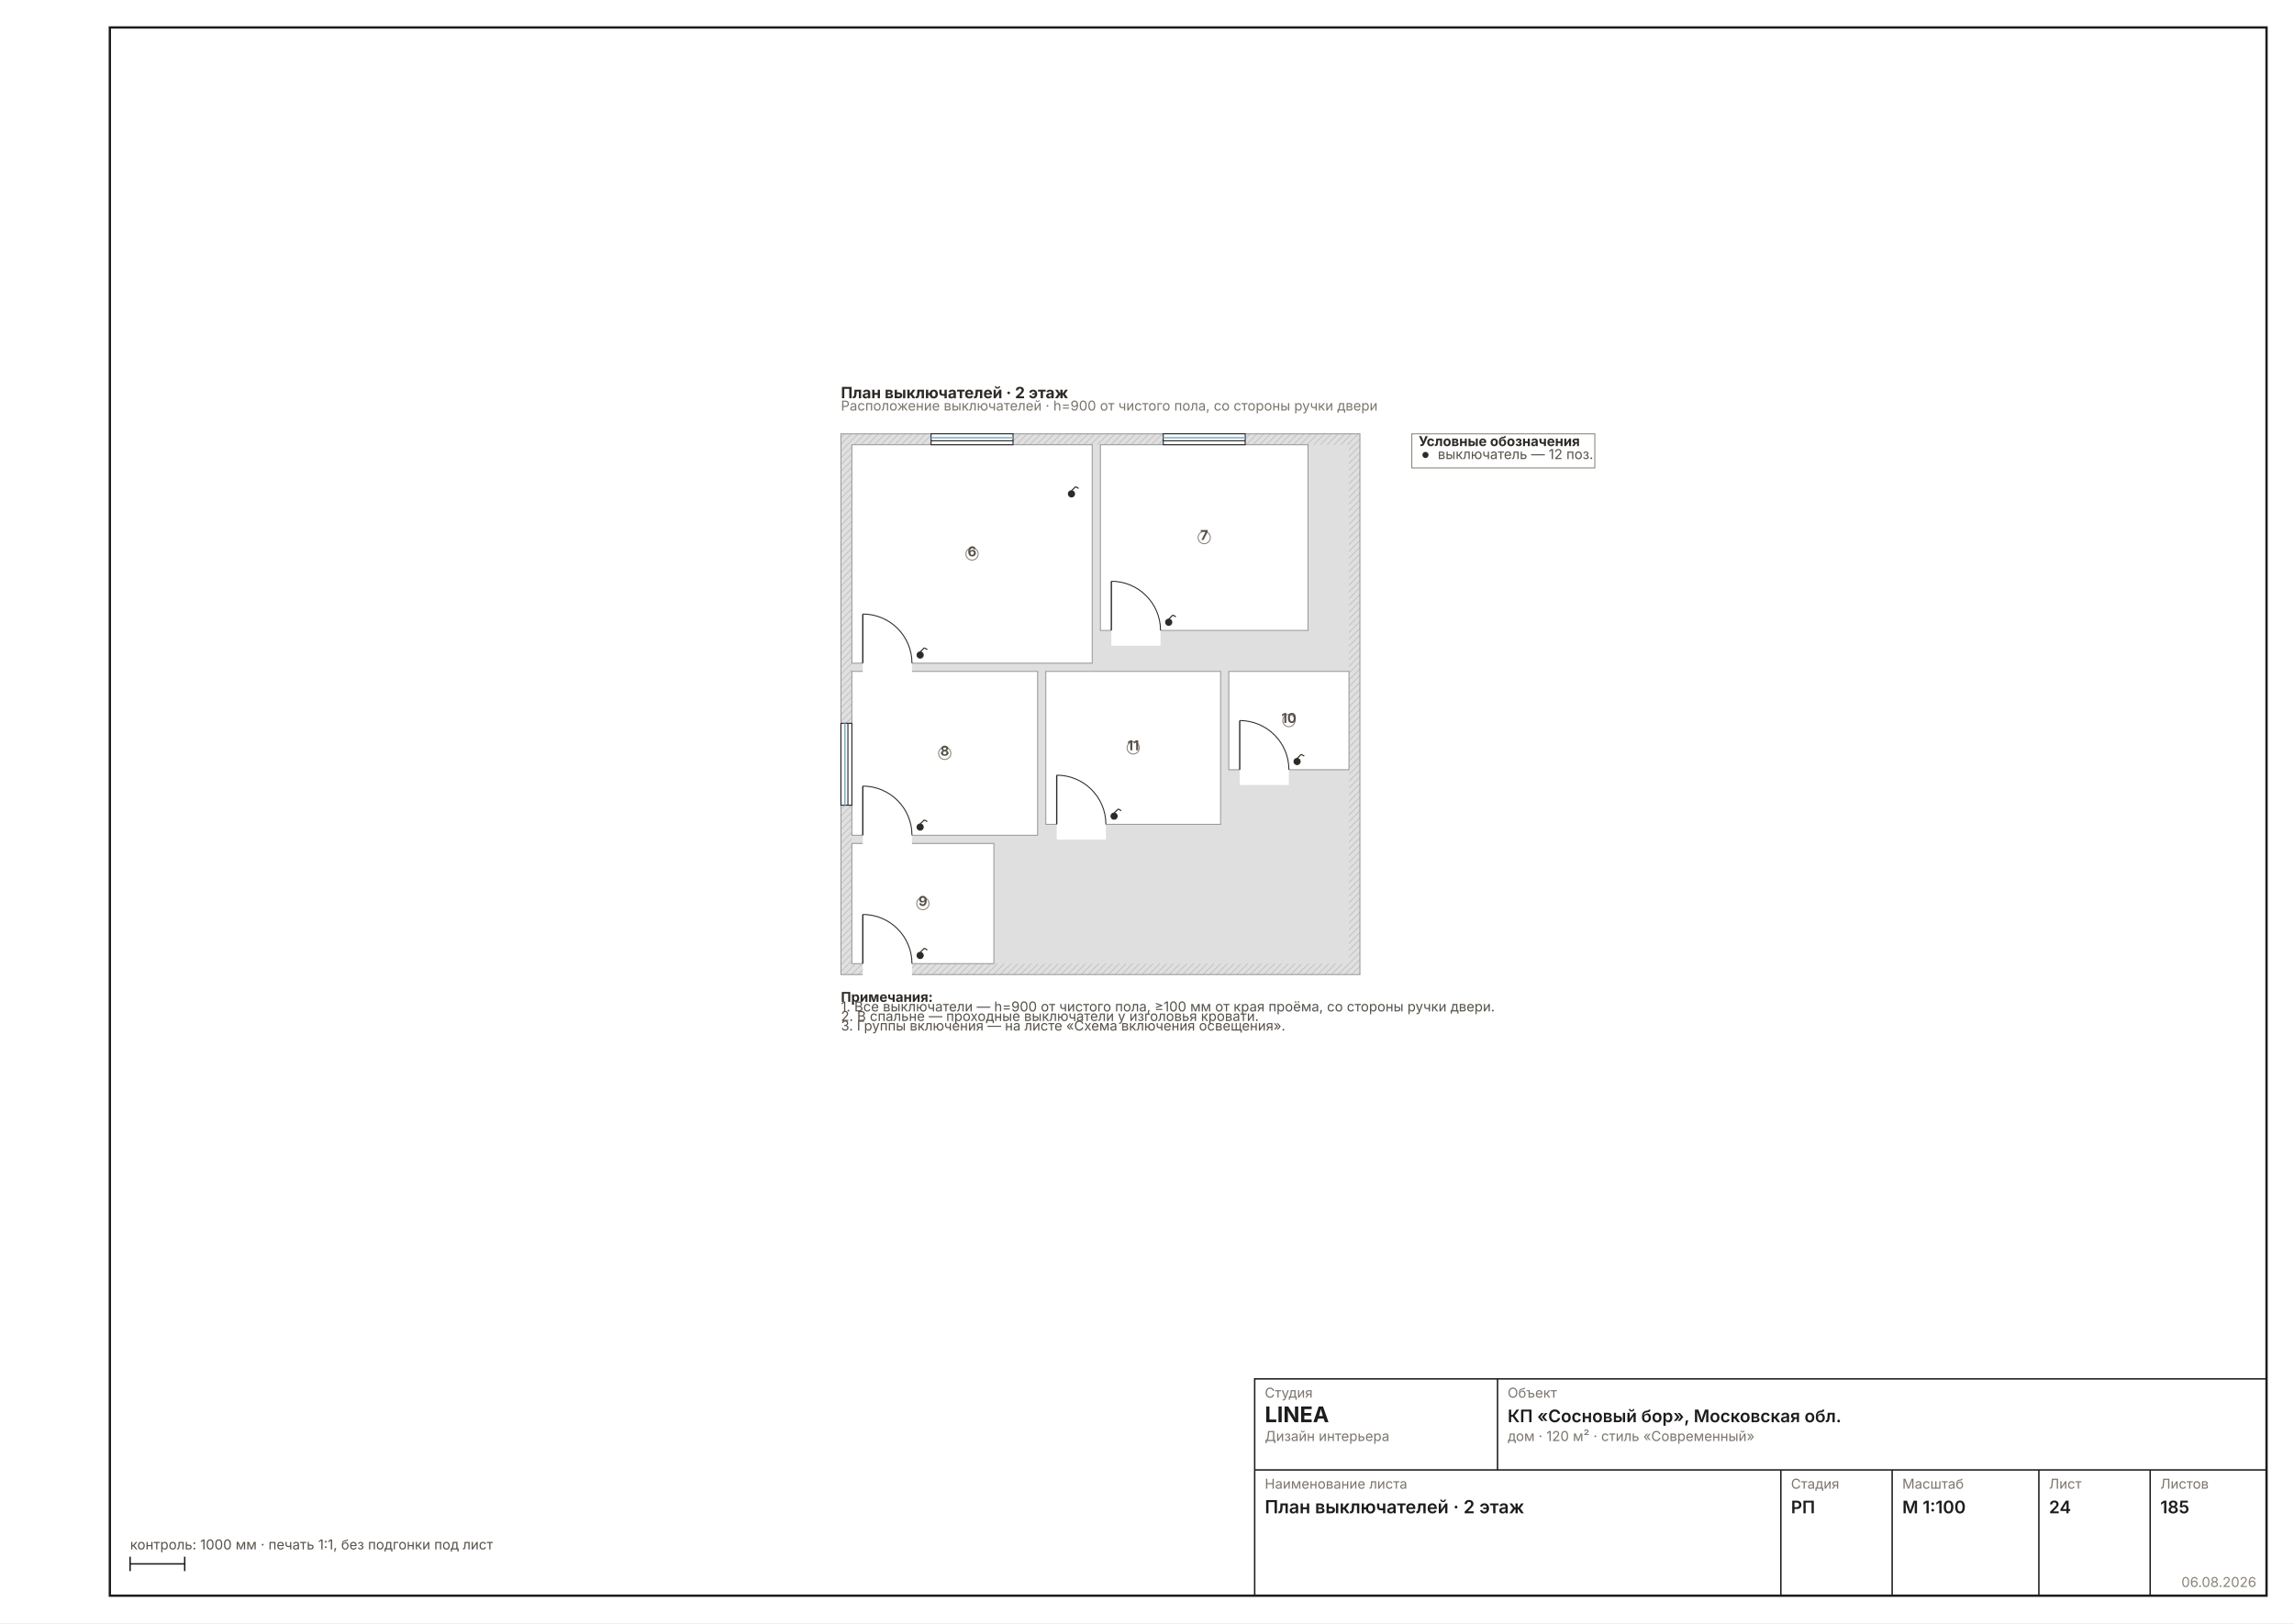
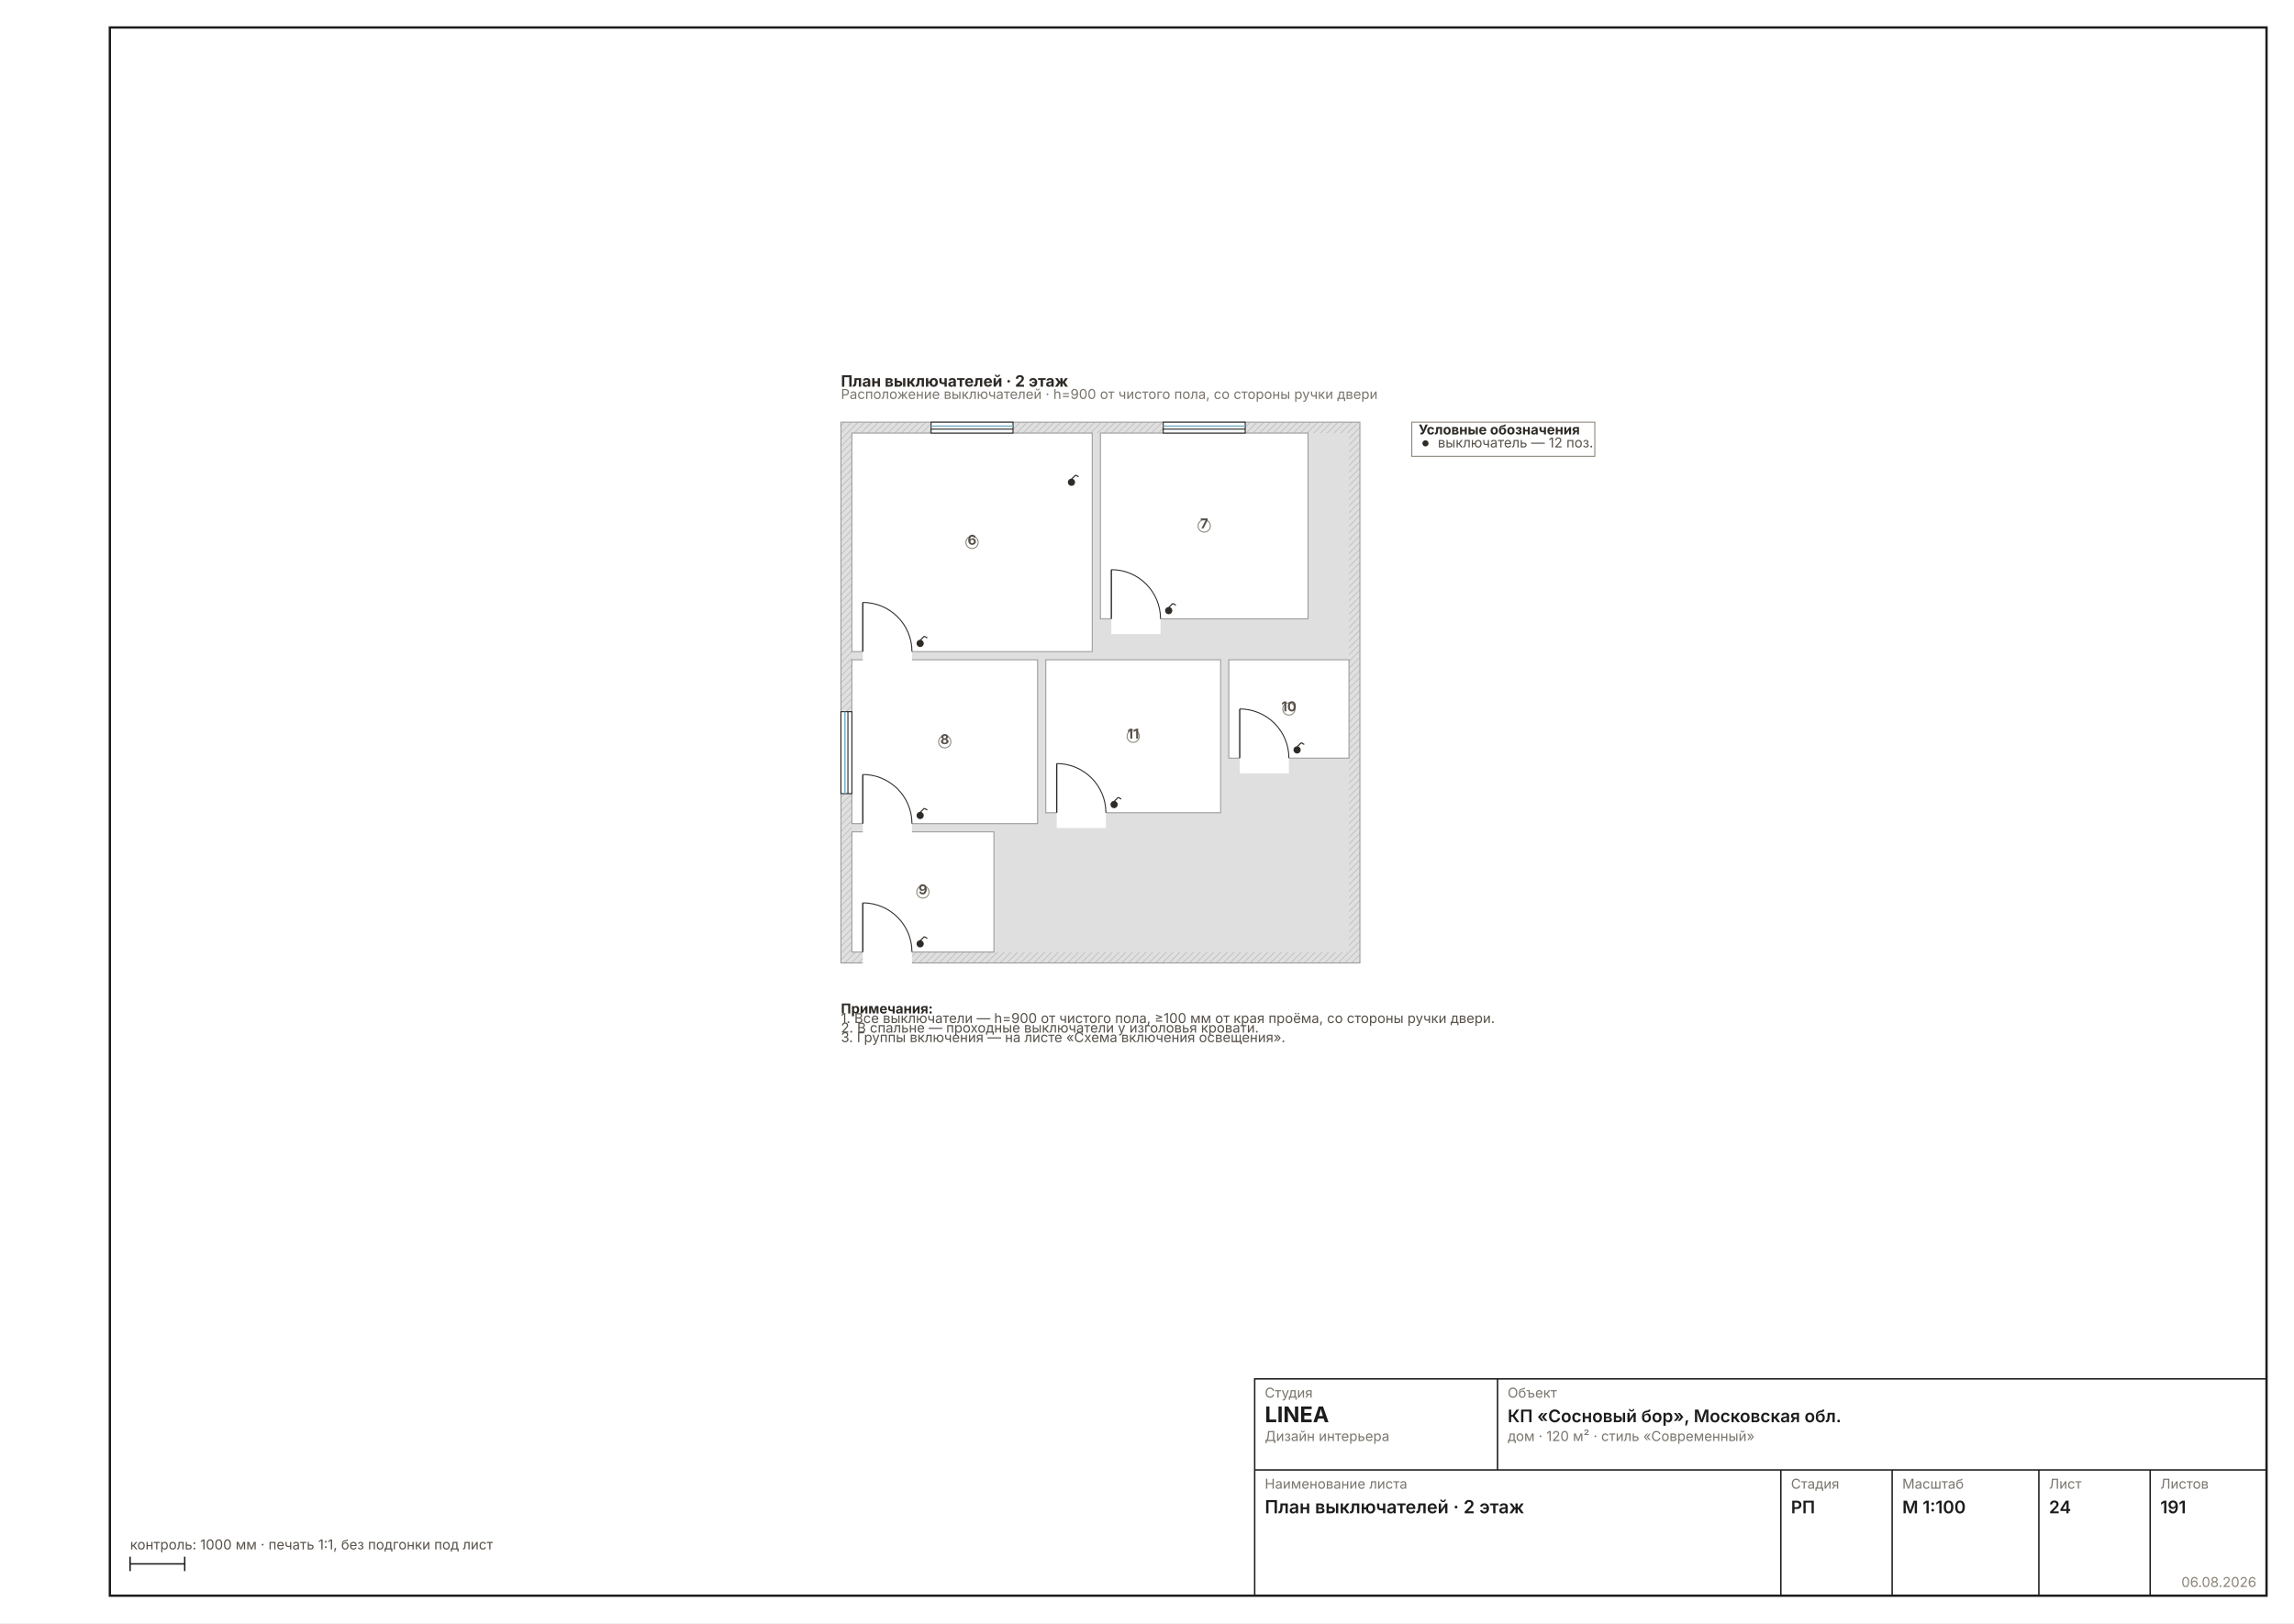
<svg xmlns="http://www.w3.org/2000/svg" width="1587" height="1123" viewBox="0 0 1587 1123" font-family="Inter, &quot;Helvetica Neue&quot;, Arial, sans-serif" data-sheet="switches" data-scale="1:100">
  <rect width="1587" height="1123" fill="#FFFFFF" />
  <rect x="76" y="19" width="1492" height="1085" fill="none" stroke="#1C1C1C" stroke-width="1.6" />
-   <g transform="translate(548.7012 265.1652) scale(0.4724)">
+   <g transform="translate(548.7012 257.1344) scale(0.4724)">
    <defs>
      <pattern id="wh24" width="7" height="7" patternUnits="userSpaceOnUse" patternTransform="rotate(45)">
        <rect width="7" height="7" fill="#DFDFDF" />
        <line x1="0" y1="0" x2="0" y2="7" stroke="#C4C4C4" stroke-width="2.70" />
      </pattern>
    </defs>
    <rect x="70" y="74" width="760" height="792" fill="url(#wh24)" stroke="#9A9A9A" stroke-width="1.44" />
    <rect x="86" y="90" width="728" height="760" fill="#DFDFDF" />
    <rect x="86" y="90" width="352" height="320" fill="#FFFFFF" stroke="#9A9A9A" stroke-width="1.44" />
    <rect x="450" y="90" width="304" height="272" fill="#FFFFFF" stroke="#9A9A9A" stroke-width="1.44" />
    <rect x="86" y="422" width="272" height="240" fill="#FFFFFF" stroke="#9A9A9A" stroke-width="1.44" />
    <rect x="86" y="674" width="208" height="176" fill="#FFFFFF" stroke="#9A9A9A" stroke-width="1.44" />
    <rect x="638" y="422" width="176" height="144" fill="#FFFFFF" stroke="#9A9A9A" stroke-width="1.44" />
    <rect x="370" y="422" width="256" height="224" fill="#FFFFFF" stroke="#9A9A9A" stroke-width="1.44" />
    <rect x="102" y="406.8" width="72" height="25.6" fill="#FFFFFF" />
    <line x1="102" y1="410" x2="102" y2="338" stroke="#2A2A2A" stroke-width="1.89" />
    <path d="M 174 410 A 72 72 0 0 0 102 338" fill="none" stroke="#2A2A2A" stroke-width="1.44" />
    <rect x="466" y="358.8" width="72" height="25.6" fill="#FFFFFF" />
    <line x1="466" y1="362" x2="466" y2="290" stroke="#2A2A2A" stroke-width="1.89" />
    <path d="M 538 362 A 72 72 0 0 0 466 290" fill="none" stroke="#2A2A2A" stroke-width="1.44" />
    <rect x="102" y="658.8" width="72" height="25.6" fill="#FFFFFF" />
    <line x1="102" y1="662" x2="102" y2="590" stroke="#2A2A2A" stroke-width="1.89" />
    <path d="M 174 662 A 72 72 0 0 0 102 590" fill="none" stroke="#2A2A2A" stroke-width="1.44" />
    <rect x="102" y="846.8" width="72" height="25.6" fill="#FFFFFF" />
    <line x1="102" y1="850" x2="102" y2="778" stroke="#2A2A2A" stroke-width="1.89" />
    <path d="M 174 850 A 72 72 0 0 0 102 778" fill="none" stroke="#2A2A2A" stroke-width="1.44" />
    <rect x="654" y="562.8" width="72" height="25.6" fill="#FFFFFF" />
    <line x1="654" y1="566" x2="654" y2="494" stroke="#2A2A2A" stroke-width="1.89" />
    <path d="M 726 566 A 72 72 0 0 0 654 494" fill="none" stroke="#2A2A2A" stroke-width="1.44" />
    <rect x="386" y="642.8" width="72" height="25.6" fill="#FFFFFF" />
    <line x1="386" y1="646" x2="386" y2="574" stroke="#2A2A2A" stroke-width="1.89" />
    <path d="M 458 646 A 72 72 0 0 0 386 574" fill="none" stroke="#2A2A2A" stroke-width="1.44" />
    <rect x="202" y="74" width="120" height="16" fill="#FFFFFF" stroke="#1C1C1C" stroke-width="1.44" />
    <line x1="202" y1="79.8" x2="322" y2="79.8" stroke="#7FB2C8" stroke-width="2.16" />
    <line x1="202" y1="84.2" x2="322" y2="84.2" stroke="#1C1C1C" stroke-width="1.44" />
    <rect x="542" y="74" width="120" height="16" fill="#FFFFFF" stroke="#1C1C1C" stroke-width="1.44" />
    <line x1="542" y1="79.8" x2="662" y2="79.8" stroke="#7FB2C8" stroke-width="2.16" />
    <line x1="542" y1="84.2" x2="662" y2="84.2" stroke="#1C1C1C" stroke-width="1.44" />
    <rect x="70" y="498" width="16" height="120" fill="#FFFFFF" stroke="#1C1C1C" stroke-width="1.44" />
    <line x1="75.8" y1="498" x2="75.8" y2="618" stroke="#7FB2C8" stroke-width="2.16" />
    <line x1="80.2" y1="498" x2="80.2" y2="618" stroke="#1C1C1C" stroke-width="1.44" />
    <g stroke="#2E2A26" stroke-width="1.62">
      <circle cx="186" cy="398" r="4.5" fill="#2E2A26" />
      <line x1="186" y1="393.5" x2="192" y2="387.5" />
      <line x1="192" y1="387.5" x2="196.5" y2="390" />
    </g>
    <g stroke="#2E2A26" stroke-width="1.62">
      <circle cx="407.6" cy="162" r="4.5" fill="#2E2A26" />
      <line x1="407.6" y1="157.5" x2="413.6" y2="151.5" />
      <line x1="413.6" y1="151.5" x2="418.1" y2="154" />
    </g>
    <g stroke="#2E2A26" stroke-width="1.62">
      <circle cx="550" cy="350" r="4.5" fill="#2E2A26" />
      <line x1="550" y1="345.5" x2="556" y2="339.5" />
      <line x1="556" y1="339.5" x2="560.5" y2="342" />
    </g>
    <g stroke="#2E2A26" stroke-width="1.62">
      <circle cx="186" cy="650" r="4.5" fill="#2E2A26" />
      <line x1="186" y1="645.5" x2="192" y2="639.5" />
      <line x1="192" y1="639.5" x2="196.5" y2="642" />
    </g>
    <g stroke="#2E2A26" stroke-width="1.62">
      <circle cx="186" cy="838" r="4.5" fill="#2E2A26" />
      <line x1="186" y1="833.5" x2="192" y2="827.5" />
      <line x1="192" y1="827.5" x2="196.5" y2="830" />
    </g>
    <g stroke="#2E2A26" stroke-width="1.62">
      <circle cx="738" cy="554" r="4.5" fill="#2E2A26" />
      <line x1="738" y1="549.5" x2="744" y2="543.5" />
      <line x1="744" y1="543.5" x2="748.5" y2="546" />
    </g>
    <g stroke="#2E2A26" stroke-width="1.62">
      <circle cx="470" cy="634" r="4.5" fill="#2E2A26" />
      <line x1="470" y1="629.5" x2="476" y2="623.5" />
      <line x1="476" y1="623.5" x2="480.5" y2="626" />
    </g>
    <g data-el="room" />
    <circle cx="262" cy="250" r="9" fill="#FFFFFFD9" stroke="#8A8478" stroke-width="1.44" />
    <text x="262" y="253.5" font-size="20.00" font-weight="700" text-anchor="middle" fill="#57514A">6</text>
    <circle cx="602" cy="226" r="9" fill="#FFFFFFD9" stroke="#8A8478" stroke-width="1.44" />
    <text x="602" y="229.5" font-size="20.00" font-weight="700" text-anchor="middle" fill="#57514A">7</text>
    <circle cx="222" cy="542" r="9" fill="#FFFFFFD9" stroke="#8A8478" stroke-width="1.44" />
    <text x="222" y="545.5" font-size="20.00" font-weight="700" text-anchor="middle" fill="#57514A">8</text>
    <circle cx="190" cy="762" r="9" fill="#FFFFFFD9" stroke="#8A8478" stroke-width="1.44" />
    <text x="190" y="765.5" font-size="20.00" font-weight="700" text-anchor="middle" fill="#57514A">9</text>
    <circle cx="726" cy="494" r="9" fill="#FFFFFFD9" stroke="#8A8478" stroke-width="1.44" />
    <text x="726" y="497.5" font-size="20.00" font-weight="700" text-anchor="middle" fill="#57514A">10</text>
    <circle cx="498" cy="534" r="9" fill="#FFFFFFD9" stroke="#8A8478" stroke-width="1.44" />
    <text x="498" y="537.5" font-size="20.00" font-weight="700" text-anchor="middle" fill="#57514A">11</text>
    <g data-el="legend">
      <rect x="906" y="74" width="268" height="50" fill="none" stroke="#8A8478" stroke-width="1.44" />
      <text x="916" y="92" font-size="20.00" font-weight="700" fill="#2E2A26">Условные обозначения</text>
      <circle cx="926" cy="105" r="4.5" fill="#2E2A26" />
      <text x="944" y="111" font-size="20.00" fill="#57514A">выключатель — 12 поз.</text>
    </g>
    <g data-el="notes" />
-     <text x="70" y="906" font-size="20.00" font-weight="700" fill="#2E2A26">Примечания:</text>
-     <text x="70" y="920" font-size="20.00" fill="#57514A">1. Все выключатели — h=900 от чистого пола, ≥100 мм от края проёма, со стороны ручки двери.</text>
-     <text x="70" y="934" font-size="20.00" fill="#57514A">2. В спальне — проходные выключатели у изголовья кровати.</text>
-     <text x="70" y="948" font-size="20.00" fill="#57514A">3. Группы включения — на листе «Схема включения освещения».</text>
+     <text x="70" y="940" font-size="20.00" font-weight="700" fill="#2E2A26">Примечания:</text>
+     <text x="70" y="954" font-size="20.00" fill="#57514A">1. Все выключатели — h=900 от чистого пола, ≥100 мм от края проёма, со стороны ручки двери.</text>
+     <text x="70" y="968" font-size="20.00" fill="#57514A">2. В спальне — проходные выключатели у изголовья кровати.</text>
+     <text x="70" y="982" font-size="20.00" fill="#57514A">3. Группы включения — на листе «Схема включения освещения».</text>
    <text x="70" y="22" font-size="22.95" font-weight="700" fill="#2E2A26">План выключателей · 2 этаж</text>
    <text x="70" y="40" font-size="20.00" fill="#7A756D">Расположение выключателей · h=900 от чистого пола, со стороны ручки двери</text>
  </g>
  <g data-el="stamp" stroke="#1C1C1C" stroke-width="1" fill="none">
    <rect x="868" y="954" width="700" height="150" />
    <line x1="868" y1="1017" x2="1568" y2="1017" />
    <line x1="1036" y1="954" x2="1036" y2="1017" />
    <line x1="1232" y1="1017" x2="1232" y2="1104" />
    <line x1="1309" y1="1017" x2="1309" y2="1104" />
    <line x1="1410.5" y1="1017" x2="1410.5" y2="1104" />
    <line x1="1487.5" y1="1017" x2="1487.5" y2="1104" />
  </g>
  <text x="875" y="967" font-size="9.5" fill="#7A756D">Студия</text>
  <text x="875" y="984" font-size="15" font-weight="700" fill="#1C1C1C">LINEA</text>
  <text x="875" y="997" font-size="9.5" fill="#7A756D">Дизайн интерьера</text>
  <text x="1043" y="967" font-size="9.5" fill="#7A756D">Объект</text>
  <text x="1043" y="984" font-size="12" font-weight="600" fill="#1C1C1C">КП «Сосновый бор», Московская обл.</text>
  <text x="1043" y="997" font-size="9.5" fill="#7A756D">дом · 120 м² · стиль «Современный»</text>
  <text x="875" y="1030" font-size="9.5" fill="#7A756D">Наименование листа</text>
  <text x="875" y="1047" font-size="12.5" font-weight="600" fill="#1C1C1C">План выключателей · 2 этаж</text>
  <text x="1239" y="1030" font-size="9.5" fill="#7A756D">Стадия</text>
  <text x="1239" y="1047" font-size="12" font-weight="600" fill="#1C1C1C">РП</text>
  <text x="1316" y="1030" font-size="9.5" fill="#7A756D">Масштаб</text>
  <text x="1316" y="1047" font-size="12" font-weight="600" fill="#1C1C1C">М 1:100</text>
  <text x="1417.5" y="1030" font-size="9.5" fill="#7A756D">Лист</text>
  <text x="1417.5" y="1047" font-size="12" font-weight="600" fill="#1C1C1C">24</text>
  <text x="1494.5" y="1030" font-size="9.5" fill="#7A756D">Листов</text>
-   <text x="1494.5" y="1047" font-size="12" font-weight="600" fill="#1C1C1C">185</text>
+   <text x="1494.5" y="1047" font-size="12" font-weight="600" fill="#1C1C1C">191</text>
  <text x="1561" y="1098" font-size="9.5" fill="#8A8478" text-anchor="end">06.08.2026</text>
  <g stroke="#1C1C1C" stroke-width="1">
    <line x1="90" y1="1082" x2="127.792" y2="1082" />
    <line x1="90" y1="1077" x2="90" y2="1087" />
    <line x1="127.792" y1="1077" x2="127.792" y2="1087" />
  </g>
  <text x="90" y="1072" font-size="9.5" fill="#57514A">контроль: 1000 мм · печать 1:1, без подгонки под лист</text>
</svg>
